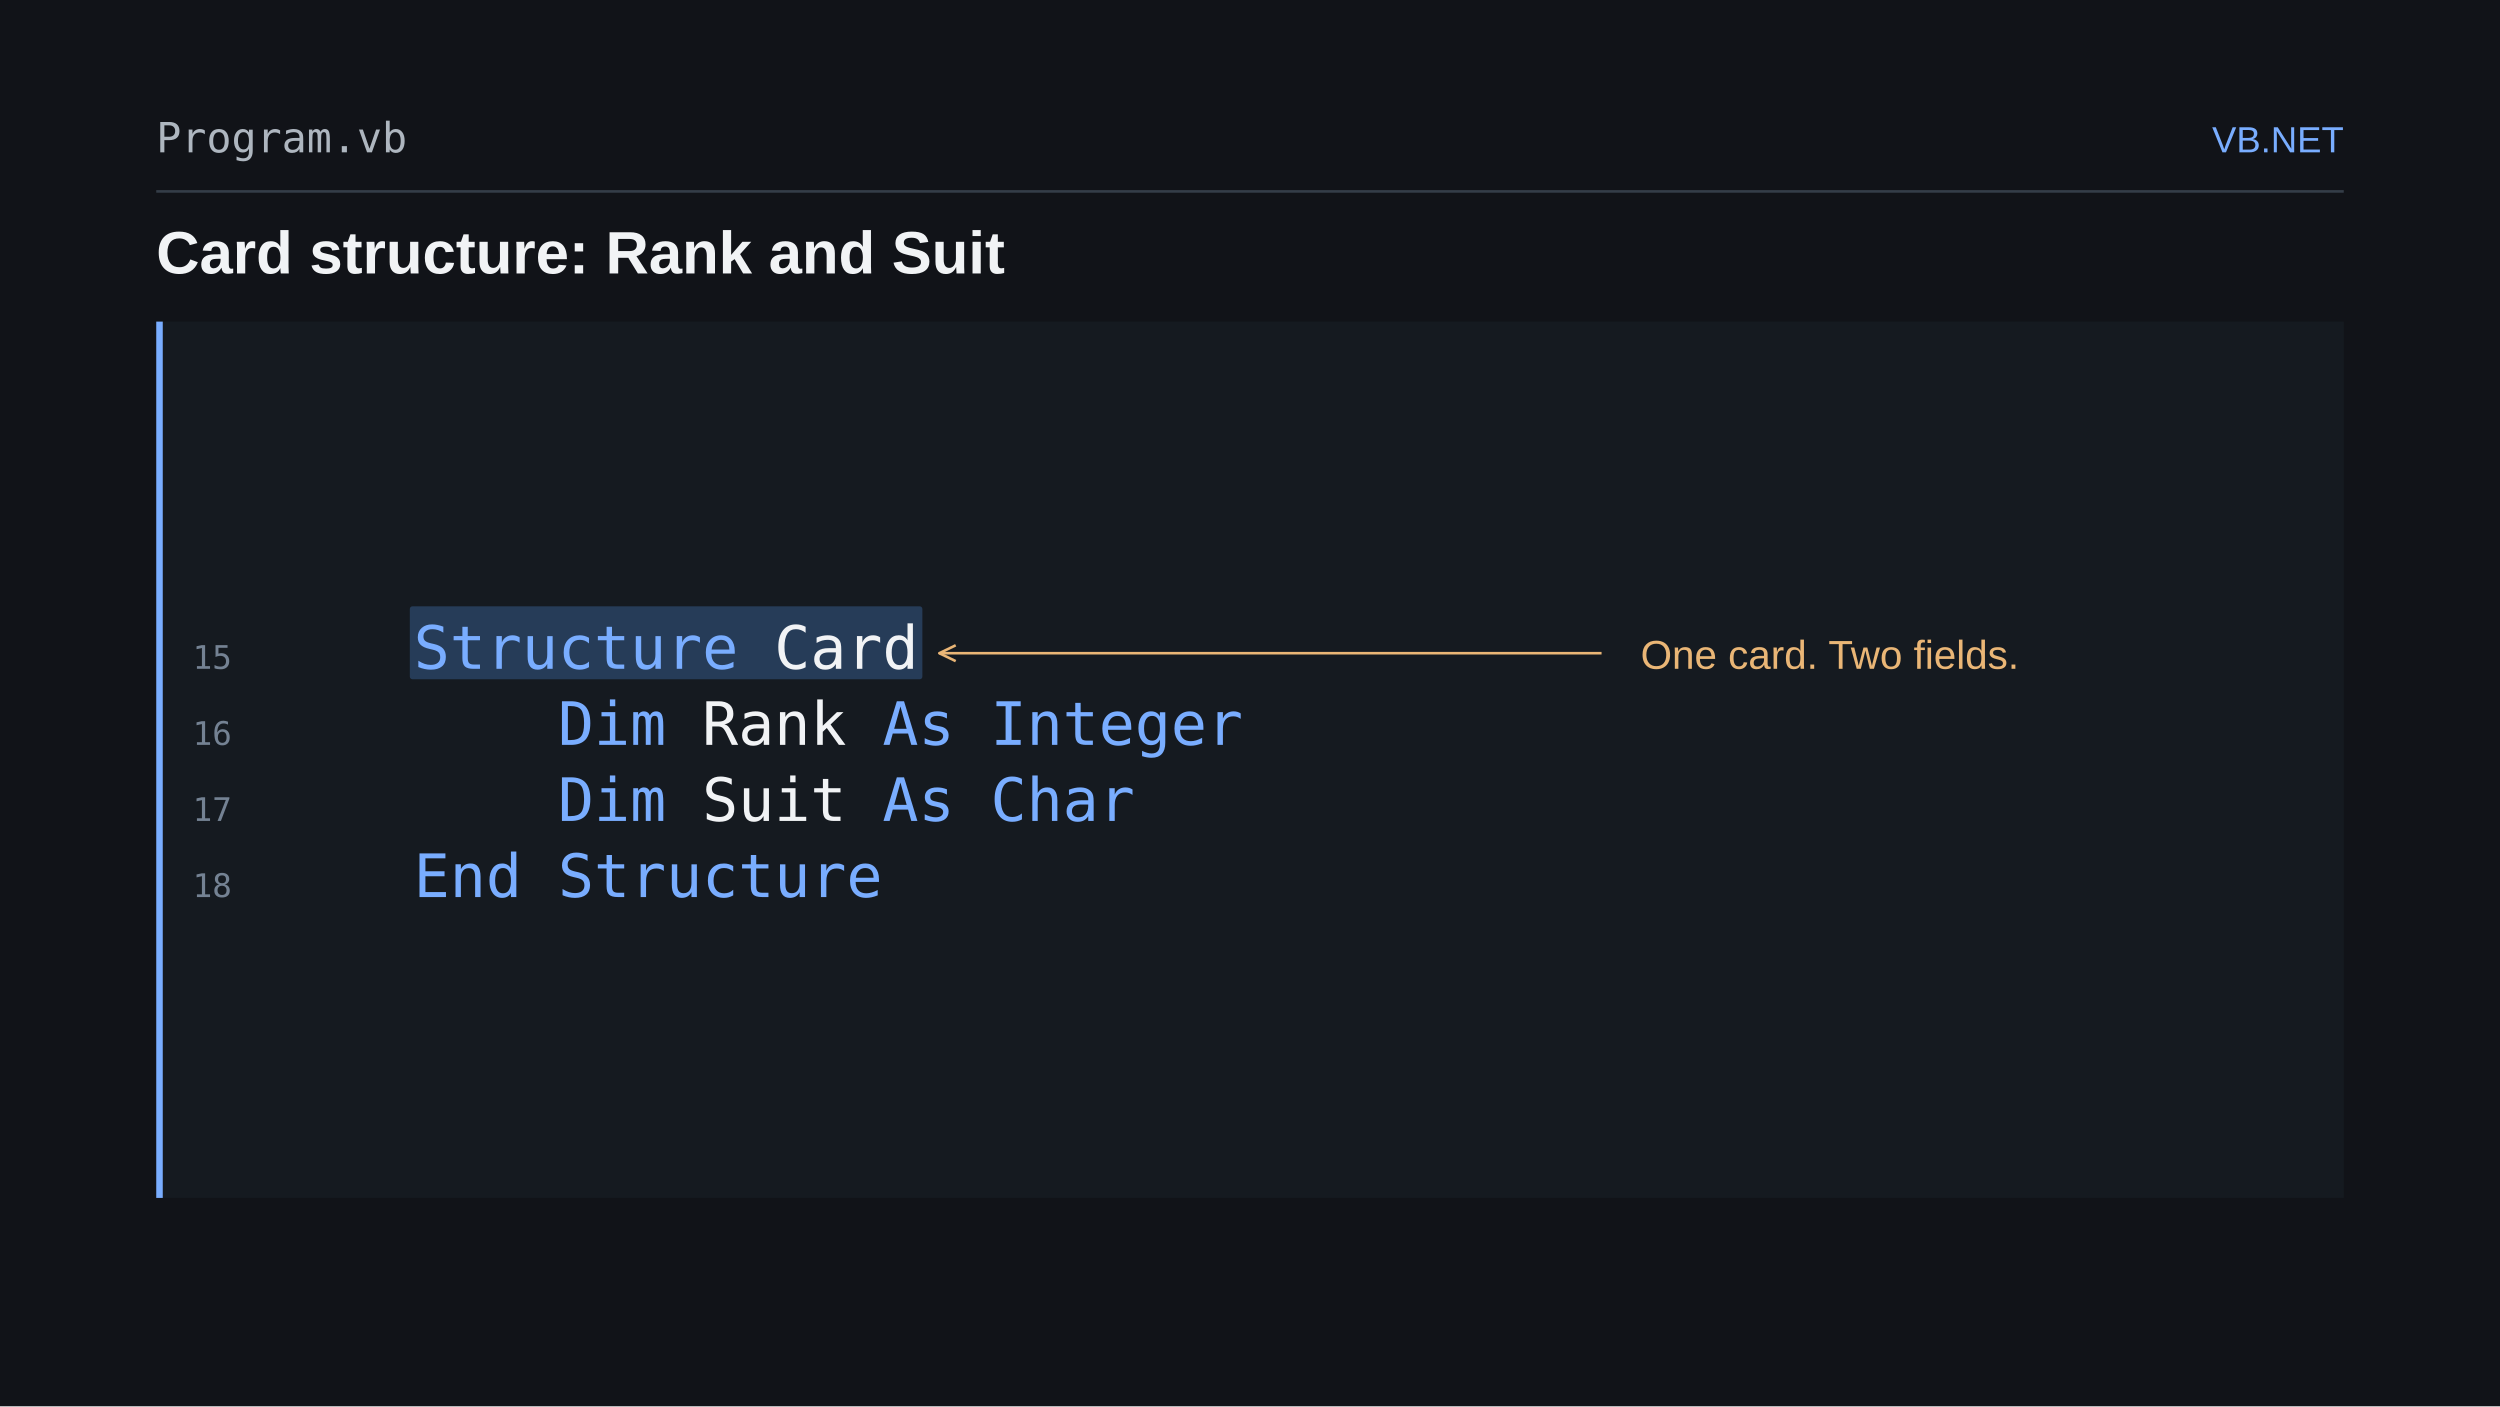
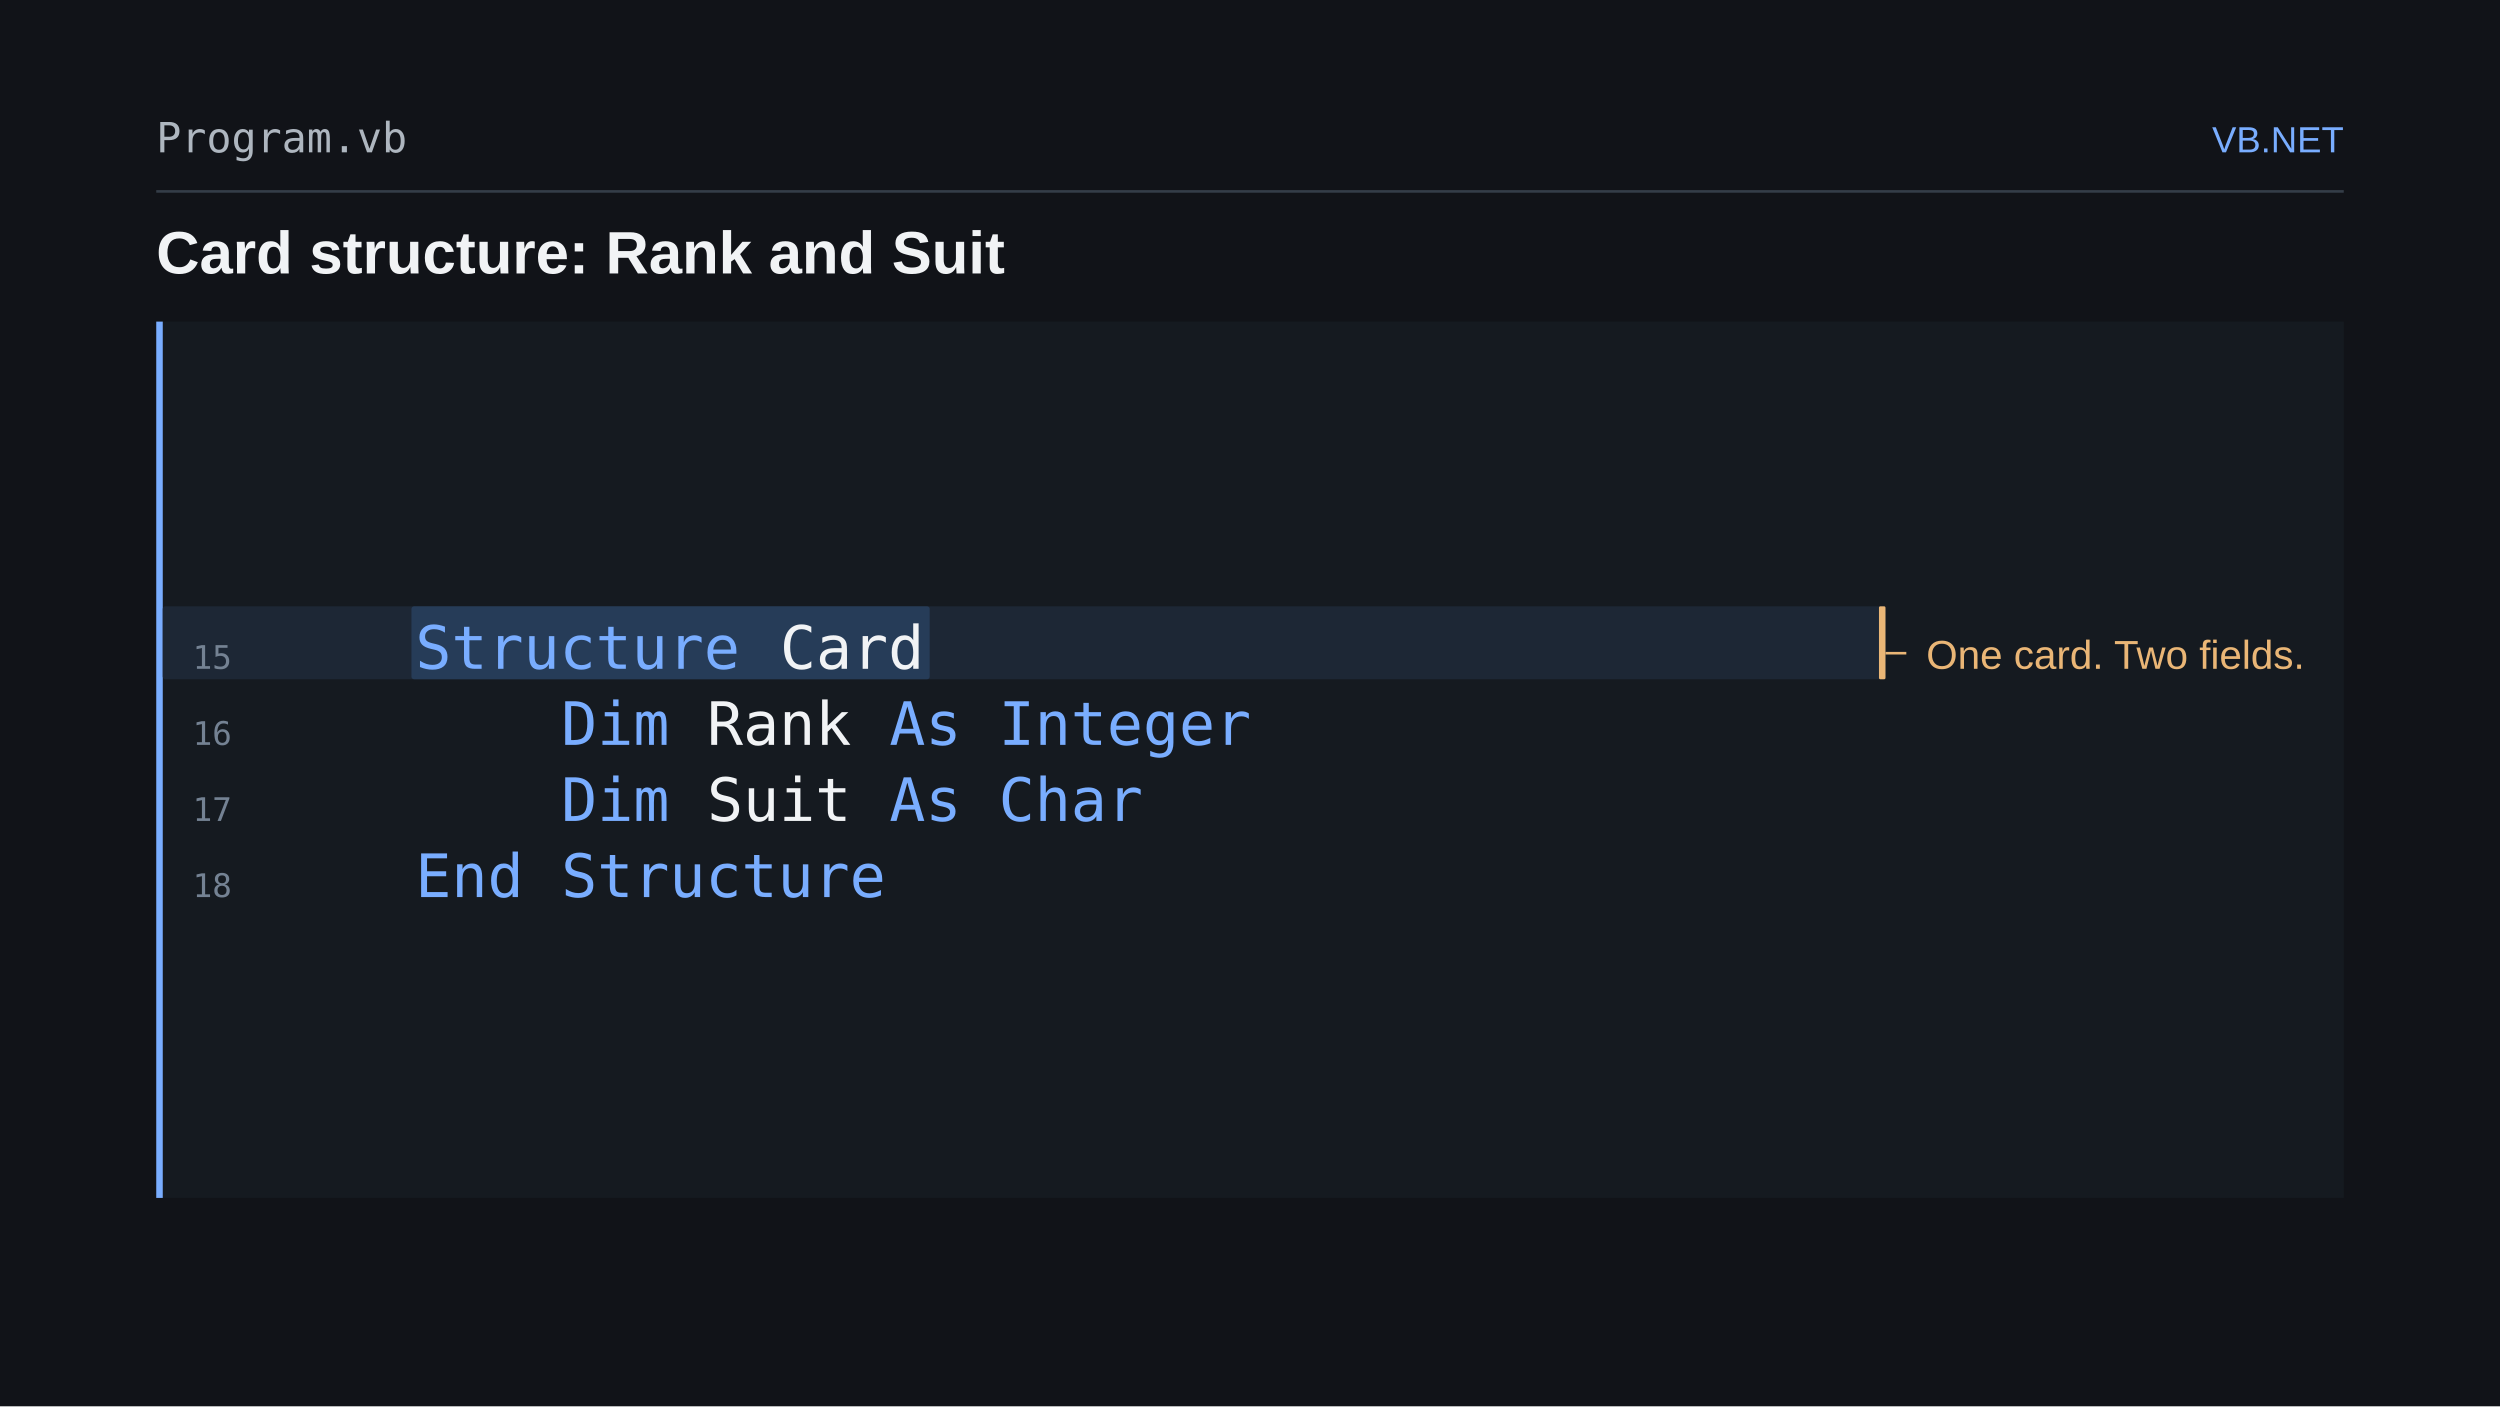
<svg xmlns="http://www.w3.org/2000/svg" width="1920" height="1080" viewBox="0 0 1920 1080" role="img">
  <defs>
    <pattern id="back" width="12" height="12" patternUnits="userSpaceOnUse">
      <path d="M0 6L6 0L12 6L6 12Z" fill="none" stroke="#8fa1c5" stroke-width="1" />
    </pattern>
    <pattern id="felt" width="10" height="10" patternUnits="userSpaceOnUse">
      <path d="M1 2h1M6 7h1" stroke="#ffffff" stroke-opacity=".035" />
    </pattern>
  </defs>
  <rect x="0.00" y="0.00" width="1920.00" height="1080.00" rx="0" fill="#111318" />
  <text x="120.00" y="117.00" font-family="DejaVu Sans Mono" font-size="32" font-weight="400" fill="#aeb6bf" text-anchor="start" opacity="1" xml:space="preserve">Program.vb</text>
  <text x="1800.00" y="117.00" font-family="Liberation Sans" font-size="28" font-weight="400" fill="#79adff" text-anchor="end" opacity="1" xml:space="preserve">VB.NET</text>
  <path d="M120.00 147.00L1800.00 147.00" fill="none" stroke="#343d48" stroke-width="2" />
  <text x="120.00" y="210.00" font-family="Liberation Sans" font-size="46" font-weight="700" fill="#f1f3f5" text-anchor="start" opacity="1" xml:space="preserve">Card structure: Rank and Suit</text>
  <rect x="120.00" y="247.00" width="1680.00" height="673.00" rx="0" fill="#151a20" />
  <rect x="120.00" y="247.00" width="5.00" height="673.00" rx="0" fill="#79adff" />
+   <rect x="125.00" y="465.66" width="1323.05" height="56.00" rx="2" fill="#1d2735" />
+   <rect x="316.00" y="465.66" width="398.00" height="56.00" rx="2" fill="#263c58" />
+   <rect x="1443.05" y="465.66" width="5.00" height="56.00" rx="1" fill="#eab676" />
+   <path d="M1448.05 501.66L1464.05 501.66" fill="none" stroke="#eab676" stroke-width="2" />
+   <text x="1770.00" y="513.66" font-family="Liberation Sans" font-size="31" font-weight="400" fill="#eab676" text-anchor="end" opacity="1" xml:space="preserve">One card. Two fields.</text>
  <text x="163.00" y="513.66" font-family="DejaVu Sans Mono" font-size="25" font-weight="400" fill="#748293" text-anchor="middle" opacity="1" xml:space="preserve">15</text>
-   <rect x="314.75" y="465.66" width="393.62" height="56.00" rx="2" fill="#263c58" />
  <text x="207.00" y="513.66" font-family="DejaVu Sans Mono" font-size="46" font-weight="400" fill="#f1f3f5" text-anchor="start" opacity="1" xml:space="preserve">    </text>
-   <text x="317.75" y="513.66" font-family="DejaVu Sans Mono" font-size="46" font-weight="400" fill="#79adff" text-anchor="start" opacity="1" xml:space="preserve">Structure</text>
-   <text x="566.94" y="513.66" font-family="DejaVu Sans Mono" font-size="46" font-weight="400" fill="#f1f3f5" text-anchor="start" opacity="1" xml:space="preserve"> </text>
-   <text x="594.62" y="513.66" font-family="DejaVu Sans Mono" font-size="46" font-weight="400" fill="#f1f3f5" text-anchor="start" opacity="1" xml:space="preserve">Card</text>
+   <text x="319.00" y="513.66" font-family="DejaVu Sans Mono" font-size="46" font-weight="400" fill="#79adff" text-anchor="start" opacity="1" xml:space="preserve">Structure</text>
+   <text x="571.00" y="513.66" font-family="DejaVu Sans Mono" font-size="46" font-weight="400" fill="#f1f3f5" text-anchor="start" opacity="1" xml:space="preserve"> </text>
+   <text x="599.00" y="513.66" font-family="DejaVu Sans Mono" font-size="46" font-weight="400" fill="#f1f3f5" text-anchor="start" opacity="1" xml:space="preserve">Card</text>
  <text x="163.00" y="572.08" font-family="DejaVu Sans Mono" font-size="25" font-weight="400" fill="#748293" text-anchor="middle" opacity="1" xml:space="preserve">16</text>
  <text x="207.00" y="572.08" font-family="DejaVu Sans Mono" font-size="46" font-weight="400" fill="#f1f3f5" text-anchor="start" opacity="1" xml:space="preserve">        </text>
-   <text x="428.50" y="572.08" font-family="DejaVu Sans Mono" font-size="46" font-weight="400" fill="#79adff" text-anchor="start" opacity="1" xml:space="preserve">Dim</text>
-   <text x="511.56" y="572.08" font-family="DejaVu Sans Mono" font-size="46" font-weight="400" fill="#f1f3f5" text-anchor="start" opacity="1" xml:space="preserve"> </text>
-   <text x="539.25" y="572.08" font-family="DejaVu Sans Mono" font-size="46" font-weight="400" fill="#f1f3f5" text-anchor="start" opacity="1" xml:space="preserve">Rank</text>
-   <text x="650.00" y="572.08" font-family="DejaVu Sans Mono" font-size="46" font-weight="400" fill="#f1f3f5" text-anchor="start" opacity="1" xml:space="preserve"> </text>
-   <text x="677.69" y="572.08" font-family="DejaVu Sans Mono" font-size="46" font-weight="400" fill="#79adff" text-anchor="start" opacity="1" xml:space="preserve">As</text>
-   <text x="733.06" y="572.08" font-family="DejaVu Sans Mono" font-size="46" font-weight="400" fill="#f1f3f5" text-anchor="start" opacity="1" xml:space="preserve"> </text>
-   <text x="760.75" y="572.08" font-family="DejaVu Sans Mono" font-size="46" font-weight="400" fill="#79adff" text-anchor="start" opacity="1" xml:space="preserve">Integer</text>
+   <text x="431.00" y="572.08" font-family="DejaVu Sans Mono" font-size="46" font-weight="400" fill="#79adff" text-anchor="start" opacity="1" xml:space="preserve">Dim</text>
+   <text x="515.00" y="572.08" font-family="DejaVu Sans Mono" font-size="46" font-weight="400" fill="#f1f3f5" text-anchor="start" opacity="1" xml:space="preserve"> </text>
+   <text x="543.00" y="572.08" font-family="DejaVu Sans Mono" font-size="46" font-weight="400" fill="#f1f3f5" text-anchor="start" opacity="1" xml:space="preserve">Rank</text>
+   <text x="655.00" y="572.08" font-family="DejaVu Sans Mono" font-size="46" font-weight="400" fill="#f1f3f5" text-anchor="start" opacity="1" xml:space="preserve"> </text>
+   <text x="683.00" y="572.08" font-family="DejaVu Sans Mono" font-size="46" font-weight="400" fill="#79adff" text-anchor="start" opacity="1" xml:space="preserve">As</text>
+   <text x="739.00" y="572.08" font-family="DejaVu Sans Mono" font-size="46" font-weight="400" fill="#f1f3f5" text-anchor="start" opacity="1" xml:space="preserve"> </text>
+   <text x="767.00" y="572.08" font-family="DejaVu Sans Mono" font-size="46" font-weight="400" fill="#79adff" text-anchor="start" opacity="1" xml:space="preserve">Integer</text>
  <text x="163.00" y="630.50" font-family="DejaVu Sans Mono" font-size="25" font-weight="400" fill="#748293" text-anchor="middle" opacity="1" xml:space="preserve">17</text>
  <text x="207.00" y="630.50" font-family="DejaVu Sans Mono" font-size="46" font-weight="400" fill="#f1f3f5" text-anchor="start" opacity="1" xml:space="preserve">        </text>
-   <text x="428.50" y="630.50" font-family="DejaVu Sans Mono" font-size="46" font-weight="400" fill="#79adff" text-anchor="start" opacity="1" xml:space="preserve">Dim</text>
-   <text x="511.56" y="630.50" font-family="DejaVu Sans Mono" font-size="46" font-weight="400" fill="#f1f3f5" text-anchor="start" opacity="1" xml:space="preserve"> </text>
-   <text x="539.25" y="630.50" font-family="DejaVu Sans Mono" font-size="46" font-weight="400" fill="#f1f3f5" text-anchor="start" opacity="1" xml:space="preserve">Suit</text>
-   <text x="650.00" y="630.50" font-family="DejaVu Sans Mono" font-size="46" font-weight="400" fill="#f1f3f5" text-anchor="start" opacity="1" xml:space="preserve"> </text>
-   <text x="677.69" y="630.50" font-family="DejaVu Sans Mono" font-size="46" font-weight="400" fill="#79adff" text-anchor="start" opacity="1" xml:space="preserve">As</text>
-   <text x="733.06" y="630.50" font-family="DejaVu Sans Mono" font-size="46" font-weight="400" fill="#f1f3f5" text-anchor="start" opacity="1" xml:space="preserve"> </text>
-   <text x="760.75" y="630.50" font-family="DejaVu Sans Mono" font-size="46" font-weight="400" fill="#79adff" text-anchor="start" opacity="1" xml:space="preserve">Char</text>
+   <text x="431.00" y="630.50" font-family="DejaVu Sans Mono" font-size="46" font-weight="400" fill="#79adff" text-anchor="start" opacity="1" xml:space="preserve">Dim</text>
+   <text x="515.00" y="630.50" font-family="DejaVu Sans Mono" font-size="46" font-weight="400" fill="#f1f3f5" text-anchor="start" opacity="1" xml:space="preserve"> </text>
+   <text x="543.00" y="630.50" font-family="DejaVu Sans Mono" font-size="46" font-weight="400" fill="#f1f3f5" text-anchor="start" opacity="1" xml:space="preserve">Suit</text>
+   <text x="655.00" y="630.50" font-family="DejaVu Sans Mono" font-size="46" font-weight="400" fill="#f1f3f5" text-anchor="start" opacity="1" xml:space="preserve"> </text>
+   <text x="683.00" y="630.50" font-family="DejaVu Sans Mono" font-size="46" font-weight="400" fill="#79adff" text-anchor="start" opacity="1" xml:space="preserve">As</text>
+   <text x="739.00" y="630.50" font-family="DejaVu Sans Mono" font-size="46" font-weight="400" fill="#f1f3f5" text-anchor="start" opacity="1" xml:space="preserve"> </text>
+   <text x="767.00" y="630.50" font-family="DejaVu Sans Mono" font-size="46" font-weight="400" fill="#79adff" text-anchor="start" opacity="1" xml:space="preserve">Char</text>
  <text x="163.00" y="688.92" font-family="DejaVu Sans Mono" font-size="25" font-weight="400" fill="#748293" text-anchor="middle" opacity="1" xml:space="preserve">18</text>
  <text x="207.00" y="688.92" font-family="DejaVu Sans Mono" font-size="46" font-weight="400" fill="#f1f3f5" text-anchor="start" opacity="1" xml:space="preserve">    </text>
-   <text x="317.75" y="688.92" font-family="DejaVu Sans Mono" font-size="46" font-weight="400" fill="#79adff" text-anchor="start" opacity="1" xml:space="preserve">End</text>
-   <text x="400.81" y="688.92" font-family="DejaVu Sans Mono" font-size="46" font-weight="400" fill="#f1f3f5" text-anchor="start" opacity="1" xml:space="preserve"> </text>
-   <text x="428.50" y="688.92" font-family="DejaVu Sans Mono" font-size="46" font-weight="400" fill="#79adff" text-anchor="start" opacity="1" xml:space="preserve">Structure</text>
-   <text x="1260.00" y="513.66" font-family="Liberation Sans" font-size="31" font-weight="400" fill="#eab676" text-anchor="start" opacity="1" xml:space="preserve">One card. Two fields.</text>
-   <path d="M1230.00 501.66L721.38 501.66" fill="none" stroke="#eab676" stroke-width="2" />
-   <path d="M733.981 495.57 L721.375 501.66 L733.981 507.75" stroke="#eab676" stroke-width="2" fill="none" stroke-linejoin="round" />
+   <text x="319.00" y="688.92" font-family="DejaVu Sans Mono" font-size="46" font-weight="400" fill="#79adff" text-anchor="start" opacity="1" xml:space="preserve">End</text>
+   <text x="403.00" y="688.92" font-family="DejaVu Sans Mono" font-size="46" font-weight="400" fill="#f1f3f5" text-anchor="start" opacity="1" xml:space="preserve"> </text>
+   <text x="431.00" y="688.92" font-family="DejaVu Sans Mono" font-size="46" font-weight="400" fill="#79adff" text-anchor="start" opacity="1" xml:space="preserve">Structure</text>
</svg>
